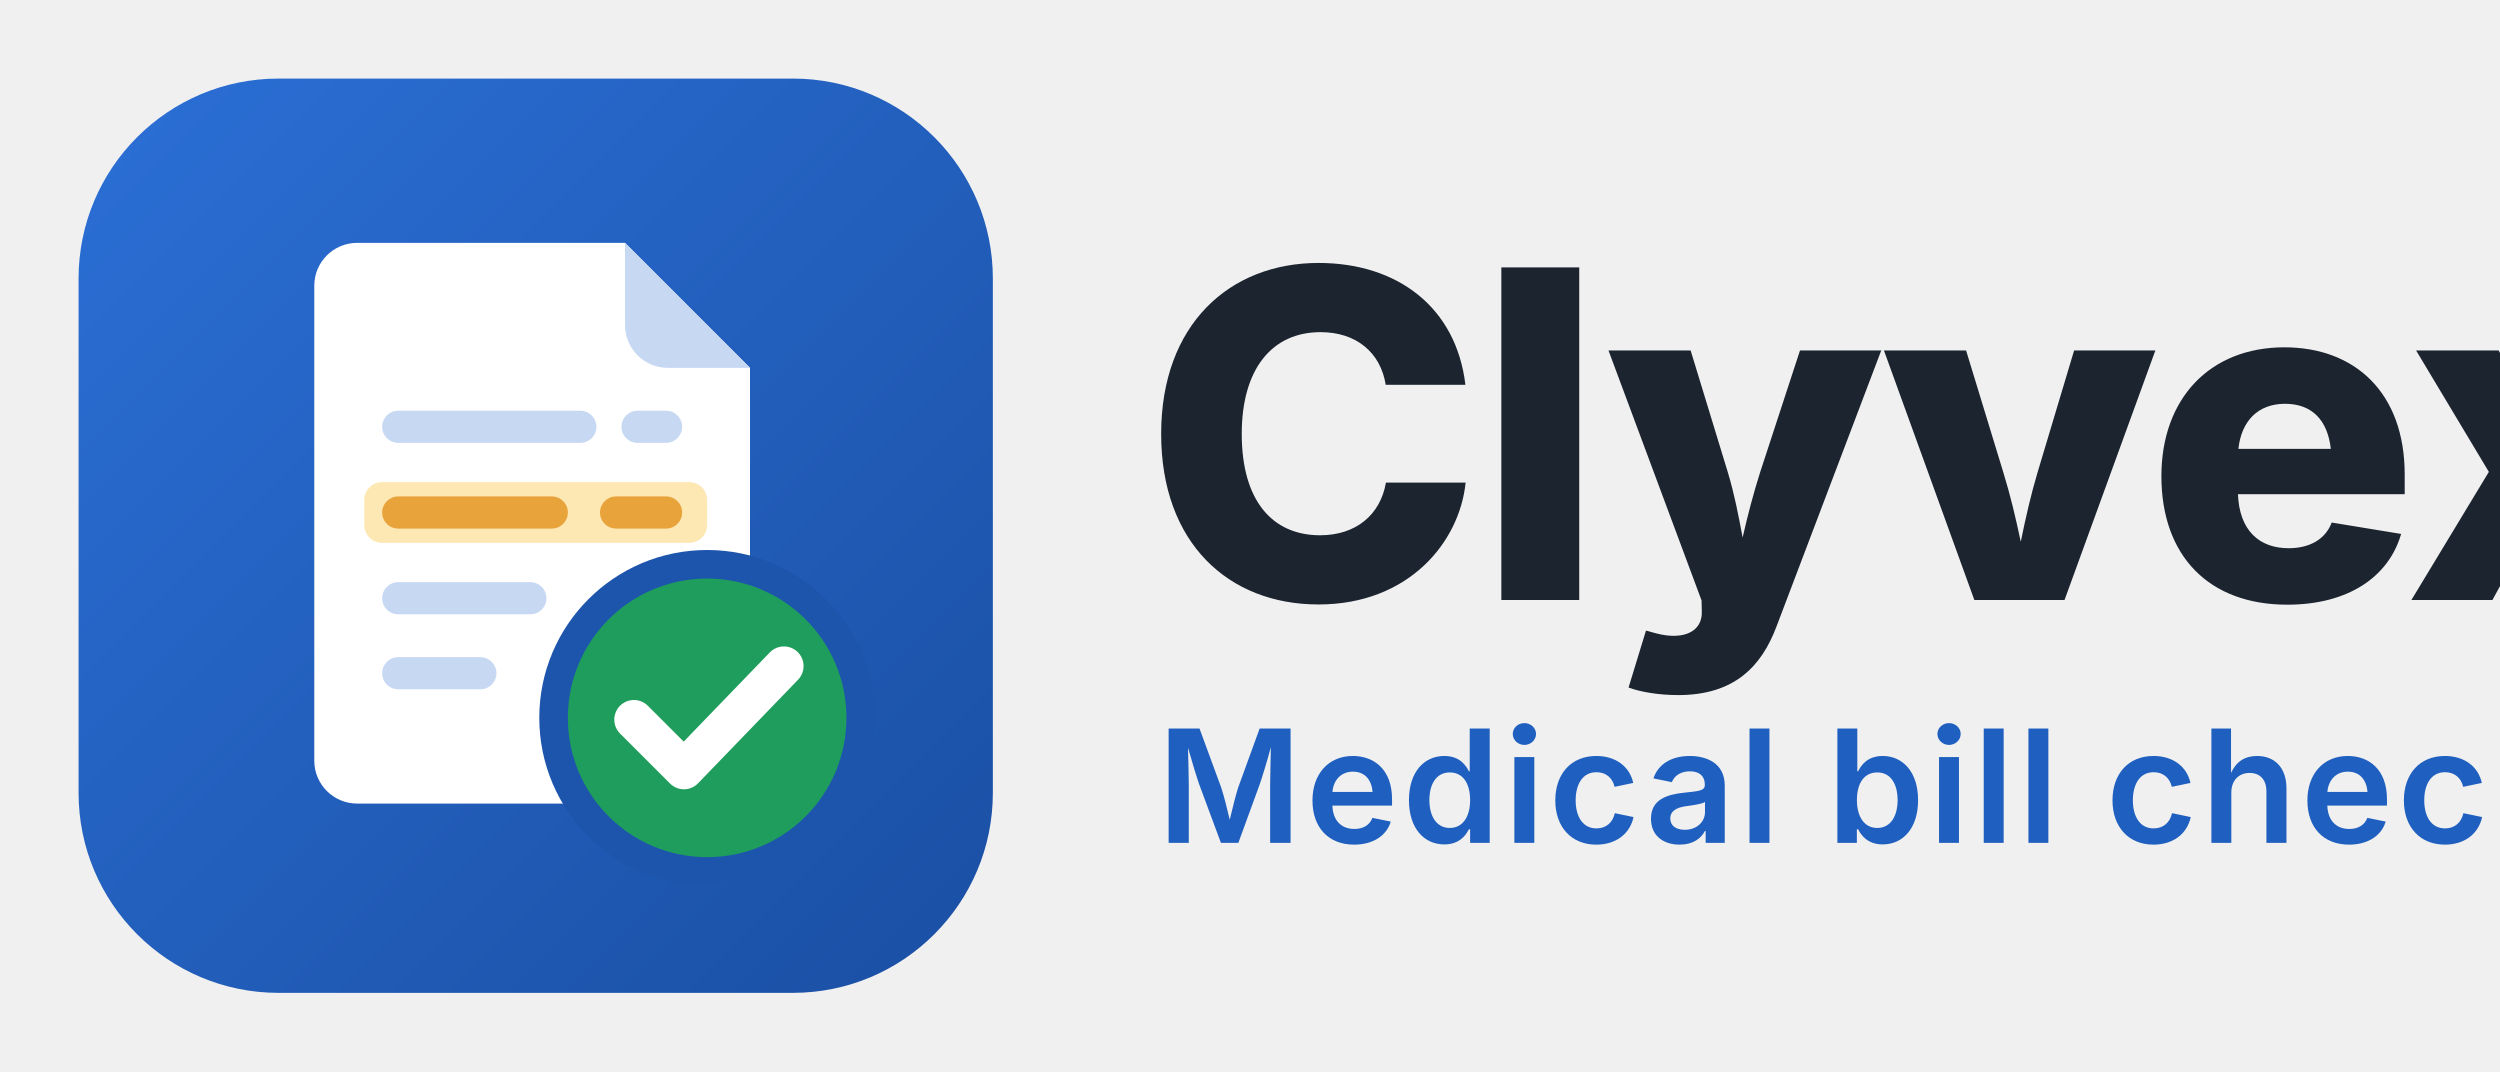
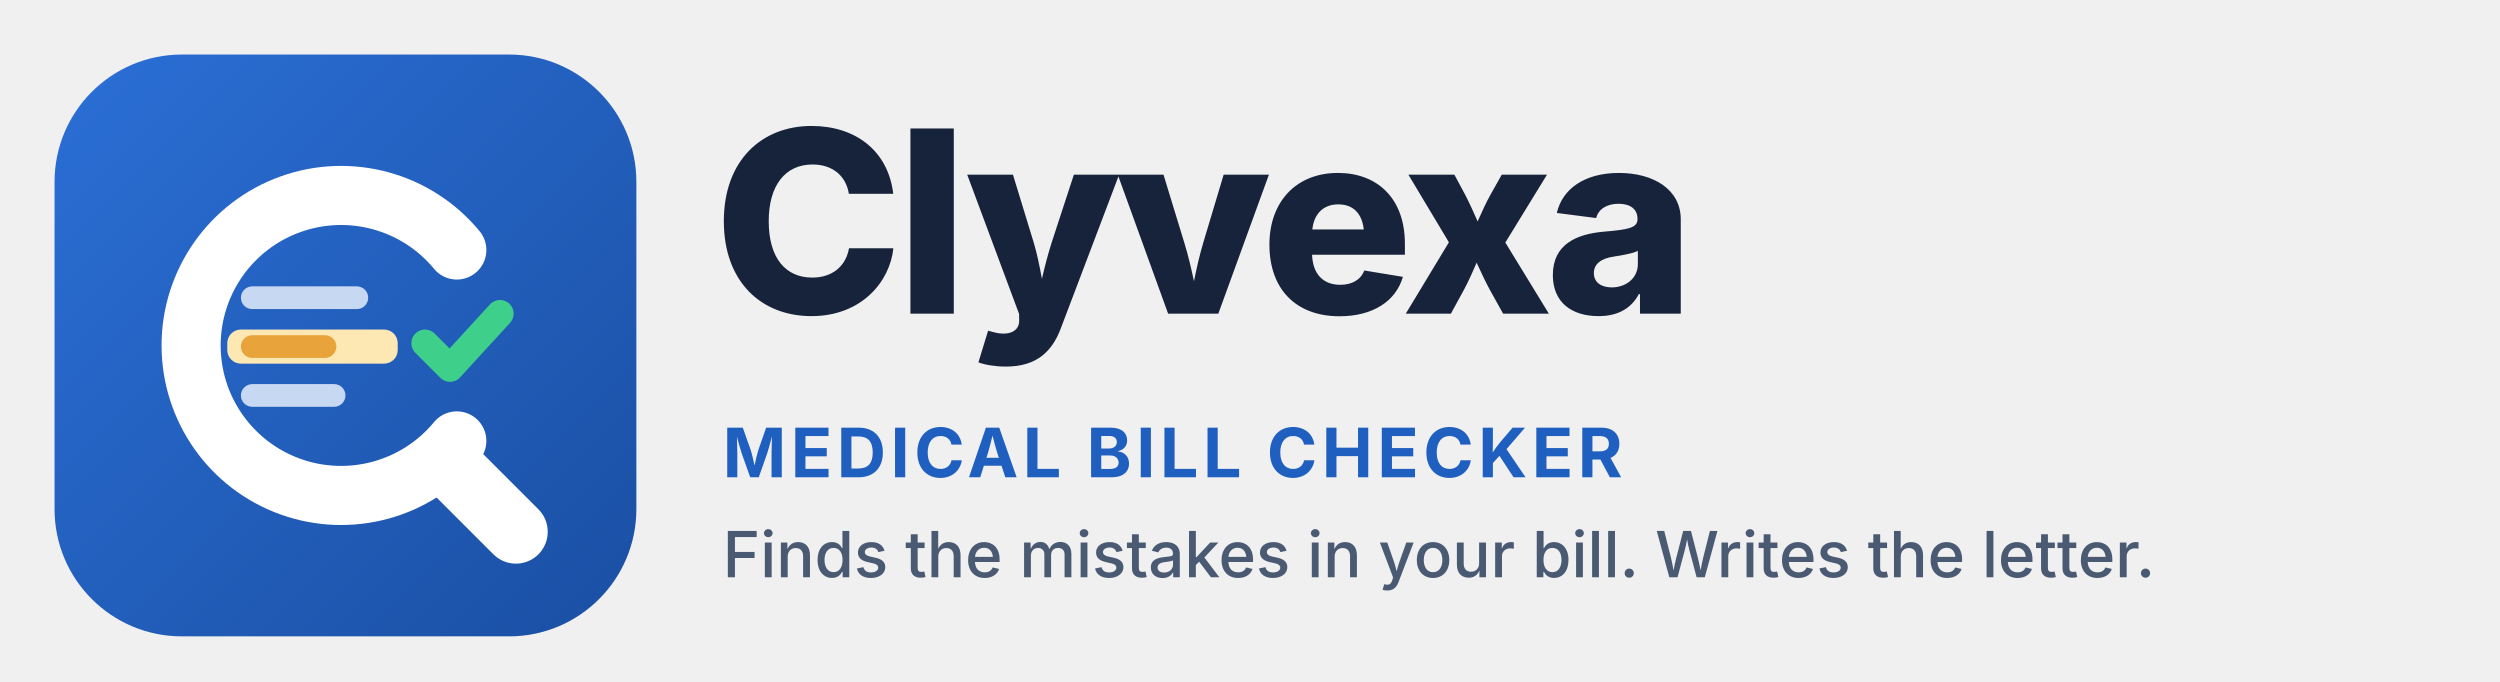
- <svg xmlns="http://www.w3.org/2000/svg" viewBox="0 0 700 300" role="img" aria-label="Clyvexa, medical bill checker">
+ <svg xmlns="http://www.w3.org/2000/svg" viewBox="0 0 1100 300" role="img" aria-label="Clyvexa: finds the mistakes in your medical bill">
  <defs>
    <linearGradient id="bg" x1="0" y1="0" x2="1" y2="1">
      <stop offset="0" stop-color="#2b6fd6" />
      <stop offset="1" stop-color="#1a4fa3" />
    </linearGradient>
  </defs>
-   <g transform="translate(22 22) scale(0.5)">
+   <g transform="translate(24 24) scale(0.5)">
    <rect width="512" height="512" rx="112" fill="url(#bg)" />
    <g id="art">
-       <path d="M156 92h150l70 70v220a24 24 0 0 1-24 24H156a24 24 0 0 1-24-24V116a24 24 0 0 1 24-24z" fill="#ffffff" />
-       <path d="M306 92v46a24 24 0 0 0 24 24h46z" fill="#c7d8f3" />
-       <rect x="170" y="186" width="120" height="18" rx="9" fill="#c7d8f3" />
-       <rect x="304" y="186" width="34" height="18" rx="9" fill="#c7d8f3" />
-       <rect x="160" y="226" width="192" height="34" rx="10" fill="#fde7b3" />
-       <rect x="170" y="234" width="104" height="18" rx="9" fill="#e8a33a" />
-       <rect x="292" y="234" width="46" height="18" rx="9" fill="#e8a33a" />
-       <rect x="170" y="282" width="92" height="18" rx="9" fill="#c7d8f3" />
-       <rect x="170" y="324" width="64" height="18" rx="9" fill="#c7d8f3" />
-       <circle cx="352" cy="358" r="86" fill="#1f9d5c" stroke="#1d55ad" stroke-width="16" />
-       <path d="M311 359l28 28 56-58" fill="none" stroke="#ffffff" stroke-width="22" stroke-linecap="round" stroke-linejoin="round" />
+       <path d="M354 172A132 132 0 1 0 354 340" fill="none" stroke="#ffffff" stroke-width="52" stroke-linecap="round" />
+       <path d="M344 358l62 62" stroke="#ffffff" stroke-width="56" stroke-linecap="round" />
+       <rect x="164" y="204" width="112" height="20" rx="10" fill="#c7d8f3" />
+       <rect x="164" y="290" width="92" height="20" rx="10" fill="#c7d8f3" />
+       <rect x="152" y="242" width="150" height="30" rx="12" fill="#fde7b3" />
+       <rect x="164" y="247" width="84" height="20" rx="10" fill="#e8a33a" />
+       <path d="M326 254l22 22 44-48" fill="none" stroke="#3ed08a" stroke-width="24" stroke-linecap="round" stroke-linejoin="round" />
    </g>
  </g>
-   <text x="320" y="168" font-family="Inter, 'Segoe UI', Helvetica, Arial, sans-serif" font-size="128" font-weight="800" fill="#1c2430" letter-spacing="-2">Clyvexa</text>
-   <text x="324" y="236" font-family="Inter, 'Segoe UI', Helvetica, Arial, sans-serif" font-size="44" font-weight="600" fill="#1f5fbf" letter-spacing="1">Medical bill checker</text>
+   <text x="314" y="138" font-family="Inter, 'Avenir Next', 'Segoe UI', Helvetica, Arial, sans-serif" font-size="112" font-weight="800" fill="#16233a" letter-spacing="-3">Clyvexa</text>
+   <text x="318" y="210" font-family="Inter, 'Avenir Next', 'Segoe UI', Helvetica, Arial, sans-serif" font-size="30" font-weight="700" fill="#1f5fbf" letter-spacing="2">MEDICAL BILL CHECKER</text>
+   <text x="318" y="254" font-family="Inter, 'Avenir Next', 'Segoe UI', Helvetica, Arial, sans-serif" font-size="28" font-weight="500" fill="#4a5a72">Finds the mistakes in your bill. Writes the letter.</text>
</svg>
